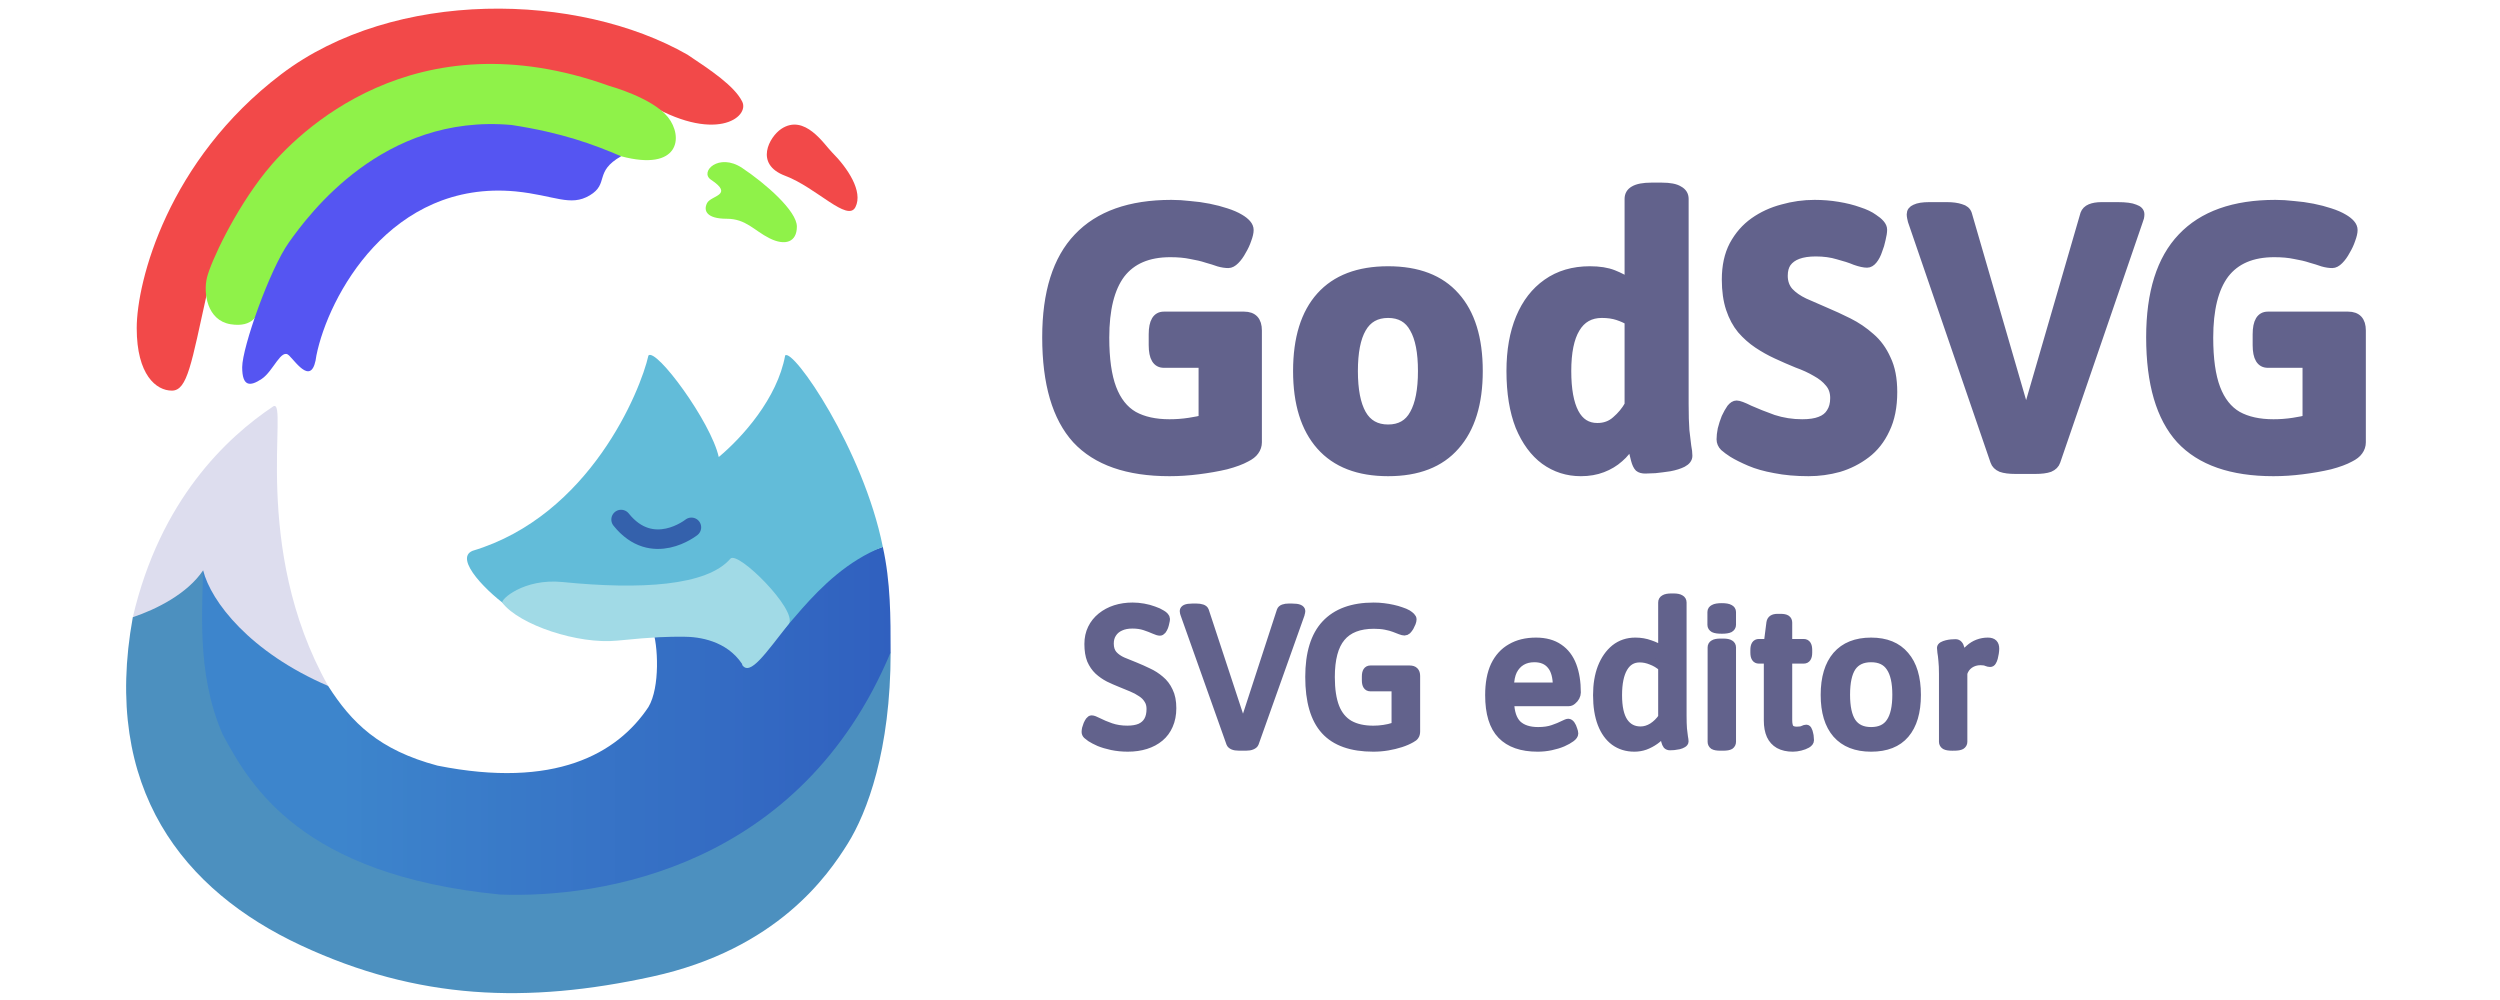
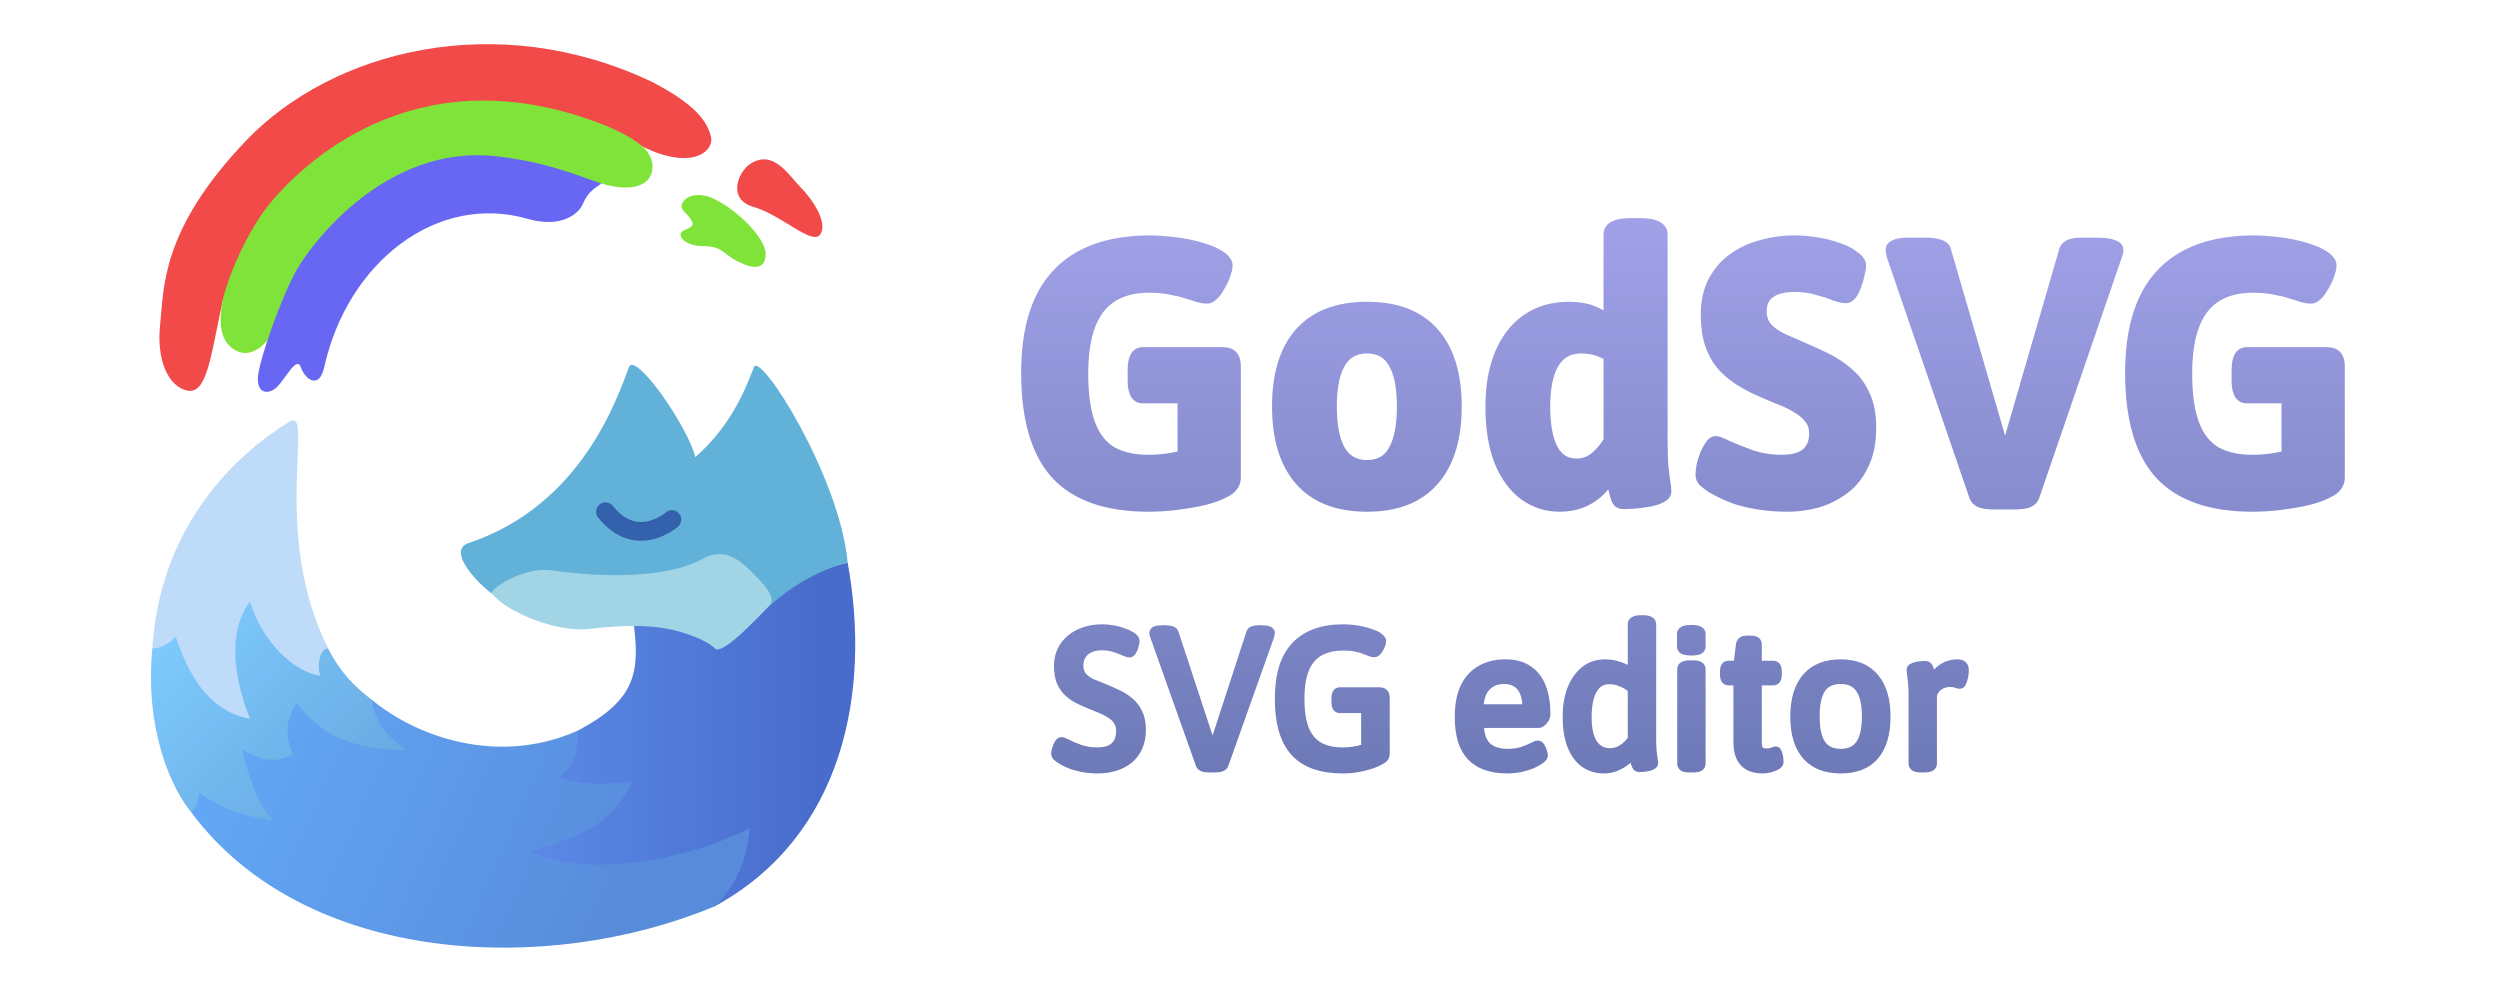
<svg xmlns="http://www.w3.org/2000/svg" width="320" height="128">
-   <linearGradient id="a" x2="1">
-     <stop offset=".2" stop-color="#3d85cc" />
-     <stop offset="1" stop-color="#3060bf" />
+   <linearGradient id="a" x2="1" y2="0">
+     <stop offset=".1" stop-color="#5b8ae6" />
+     <stop offset=".9" stop-color="#496ccc" />
  </linearGradient>
-   <path d="M114 83.5c0 12.5-3 20.5-5.5 24.5s-9 13.5-25 17-30 3-45-4S13 101 17 79l9-8 28 39z" fill="#4c90bf" />
-   <path d="M42 87.8c3 4.7 6.5 8.2 14 10.2 15 3 23-1.5 27-7.5 1.5-2.5 1.25-8 .5-10L113 70c1 4.5 1 9 1 13.5-11.5 27.5-37 31.5-50 31-25.5-2.5-32-14-35.5-20.5C25 86 26 77.5 26 72z" fill="url(#a)" />
-   <path d="M17 79c3.5-15 12-23 18-27 2-1-3 18 7 35.8C32 83.5 27 77 26 73c-2 3-6 5-9 6" fill="#dde" />
-   <path d="M65.5 78c-3-2-7.5-6.5-5-7.5C75.5 66 82 50 83 45.5c1-1 8 8.5 9 13 3-2.5 7.5-7.5 8.5-13 1-1 10 12 12.5 24.5-9 3.5-13.5 13.5-15 12z" fill="#62bcd9" />
-   <path d="M95 85c-2-3-5.5-3.5-7.5-3.5s-3.5 0-8.5.5-12.5-2-14.7-4.84C64 76.8 67 74 72 74.5c10 1 18.5.5 21.5-3 1-1 8.5 6.5 7.5 8.31-3 3.8-5 6.8-6 5.3z" fill="#a1dae6" />
-   <path d="M88.5 67.5s-5 4-9-1" fill="none" stroke="#3461ac" stroke-width="2.5" stroke-linecap="round" />
-   <path d="M26.5 37.5C24.5 46.5 24 50 22 50s-4.5-2-4.5-8 4-21.5 18.5-32.5S74-1 88 7c3 2 6 4 7 6s-3.5 5.5-12.5 0h-35zm80-18c2 2 4 5 3 7s-5-2.5-9-4-2-5-.5-6c3-2 5.5 2 6.5 3" fill="#f24949" />
-   <path d="M78 11s5.5 1.5 7.5 4 1.5 7-6 5h-27L33 40s-.5 2-3.5 1.5-3.5-4-3-6S30 27 34 22 53 2 78 11m13 12c-1.5-1 1-3.5 4-1.5s7 5.5 7 7.5-1.5 2.5-3.5 1.5-3-2.5-5.5-2.5-3-1-2.5-2 3.5-1 .5-3" fill="#8ff249" />
-   <path d="M79.5 20c-3.5 2-1.5 3.5-4 5s-4.5 0-9.5-.5C50 23 42 38 40.5 45.5c-.5 4-2.5 1-3.5 0s-2 2-3.5 3-2.5 1-2.5-1.5 3.5-12.5 6-16 12-16.5 28.5-15c6.5 1 10.5 2.5 14 4" fill="#5555f2" />
-   <path d="M149.694 60.452q-8.064 0-11.952-4.176-3.84-4.224-3.84-13.104 0-8.592 4.032-12.816 4.032-4.272 12-4.272 1.152 0 2.352.144 1.248.096 2.448.336t2.208.576q1.056.336 1.776.768.576.336.912.72t.336.816q0 .48-.288 1.248-.24.72-.672 1.44-.384.72-.864 1.2t-.912.48q-.576 0-1.248-.192-.672-.24-1.536-.48-.864-.288-2.016-.48-1.104-.24-2.64-.24-4.224 0-6.288 2.688-2.016 2.688-2.016 8.112 0 4.08.912 6.48t2.736 3.456q1.824 1.008 4.56 1.008 1.296 0 2.544-.192t1.68-.347V46.58h-4.944q-1.44 0-1.44-2.4v-1.392q0-2.4 1.44-2.4h10.272q1.776 0 1.776 1.92v14.304q0 .624-.384 1.152-.336.48-1.104.864-.96.528-2.592.96-1.632.384-3.552.624-1.872.24-3.696.24m27.984 0q-5.712 0-8.688-3.36t-2.976-9.6q0-6.288 2.976-9.6t8.688-3.312 8.64 3.312q2.976 3.312 2.976 9.6 0 6.24-2.976 9.6-2.928 3.36-8.64 3.36m0-5.616q2.256 0 3.264-1.872 1.056-1.872 1.056-5.472t-1.056-5.424q-1.008-1.872-3.264-1.872t-3.312 1.872q-1.056 1.824-1.056 5.424t1.056 5.472 3.312 1.872m24.672 5.616q-2.592 0-4.656-1.488-2.016-1.488-3.216-4.368-1.152-2.928-1.152-7.104 0-3.936 1.2-6.816t3.456-4.464q2.304-1.632 5.52-1.632 1.824 0 3.024.48t1.92 1.008V25.46q0-.768.672-1.152.72-.432 2.256-.432h1.344q1.536 0 2.208.432.72.384.72 1.152v26.256q0 2.112.096 3.36.144 1.248.24 2.016.144.72.144 1.248 0 .576-.72.96-.672.336-1.68.528-.96.144-1.872.24-.864.048-1.248.048-.576 0-.864-.24-.288-.288-.48-1.008t-.48-2.064q-.528 1.056-1.488 1.872-.912.816-2.16 1.296t-2.784.48m2.112-5.808q1.392 0 2.352-.864 1.008-.864 1.632-1.968V41.108q-.528-.336-1.392-.624t-2.016-.288q-2.208 0-3.312 1.872-1.104 1.824-1.104 5.424 0 3.504.96 5.328t2.88 1.824m27.038 5.808q-2.4 0-4.32-.384-1.872-.336-3.216-.912t-2.208-1.104q-.672-.432-1.104-.816-.432-.432-.432-1.008t.144-1.296q.192-.768.48-1.488.336-.72.672-1.2.384-.48.768-.48.432 0 1.68.624 1.296.576 3.024 1.2 1.776.576 3.696.576 1.392 0 2.256-.336.912-.336 1.344-1.056.48-.72.48-1.824 0-1.152-.672-1.92-.624-.768-1.68-1.344-1.056-.624-2.4-1.104-1.296-.528-2.64-1.152-1.248-.576-2.4-1.344t-2.112-1.872q-.912-1.104-1.44-2.688t-.528-3.744q0-2.592.96-4.416 1.008-1.872 2.64-3.024t3.648-1.68q2.016-.576 4.128-.576 1.536 0 2.976.24 1.488.24 2.688.672 1.2.384 1.92.912.528.336.864.72t.336.768q0 .48-.192 1.248-.144.72-.432 1.44-.24.72-.624 1.2t-.816.48q-.576 0-1.536-.336-.912-.384-2.208-.72-1.248-.384-2.832-.384-1.344 0-2.256.336t-1.392 1.008q-.432.624-.432 1.632 0 1.2.72 2.016.72.768 1.92 1.344 1.248.528 2.64 1.152 1.488.624 3.024 1.392t2.832 1.92q1.296 1.104 2.064 2.832.816 1.68.816 4.224 0 2.832-.96 4.8-.912 1.968-2.496 3.168t-3.504 1.776q-1.92.528-3.888.528m26.5-.288q-1.2 0-1.872-.24-.672-.288-.864-.864l-10.56-30.768q-.048-.24-.096-.432-.048-.24-.048-.432 0-.528.576-.768.576-.288 1.824-.288h2.256q1.056 0 1.776.24.72.192.912.768l7.344 25.296h.192l7.344-25.296q.192-.528.768-.768t1.44-.24h2.064q1.536 0 2.208.288.72.24.72.768 0 .192-.048.432-.048.192-.144.432l-10.56 30.768q-.192.576-.864.864-.672.24-1.872.24zm33 .288q-8.064 0-11.952-4.176-3.84-4.224-3.84-13.104 0-8.592 4.032-12.816 4.032-4.272 12-4.272 1.152 0 2.352.144 1.248.096 2.448.336t2.208.576q1.056.336 1.776.768.576.336.912.72t.336.816q0 .48-.288 1.248-.24.72-.672 1.44-.384.72-.864 1.2t-.912.48q-.576 0-1.248-.192-.672-.24-1.536-.48-.864-.288-2.016-.48-1.104-.24-2.64-.24-4.224 0-6.288 2.688-2.016 2.688-2.016 8.112 0 4.08.912 6.48t2.736 3.456q1.824 1.008 4.56 1.008 1.296 0 2.544-.192t1.68-.347V46.58h-4.944q-1.44 0-1.44-2.4v-1.392q0-2.4 1.44-2.4h10.272q1.776 0 1.776 1.92v14.304q0 .624-.384 1.152-.336.48-1.104.864-.96.528-2.592.96-1.632.384-3.552.624-1.872.24-3.696.24M144.392 95.715q-1.115 0-2.077-.203-.937-.203-1.621-.481-.684-.304-1.115-.583-.253-.177-.456-.355-.177-.177-.177-.405 0-.177.051-.431.076-.279.177-.532.127-.279.253-.456.152-.203.304-.203.253 0 .887.329.633.329 1.571.659.963.329 2.103.329.988 0 1.647-.279.659-.304.988-.887t.329-1.469q0-.709-.329-1.191-.304-.507-.861-.861-.557-.38-1.241-.659t-1.419-.583q-.76-.304-1.495-.659-.735-.38-1.343-.937-.583-.557-.937-1.368-.329-.836-.329-2.052 0-1.115.431-2.001.431-.887 1.216-1.52t1.799-.963q1.039-.329 2.229-.329.684 0 1.393.127t1.317.355q.608.203 1.039.481.228.127.38.304t.152.329q0 .177-.076.456-.051.279-.152.557-.101.253-.253.456-.152.177-.304.177-.253 0-.76-.228t-1.191-.456-1.571-.228q-.912 0-1.545.304-.633.279-.988.836-.355.532-.355 1.292 0 .861.456 1.393.456.507 1.191.836.76.304 1.621.659.811.329 1.647.735.836.38 1.545.988.709.583 1.115 1.469.431.861.431 2.179 0 1.241-.431 2.204-.405.937-1.165 1.571t-1.799.963-2.28.329zm14.208-.127q-.507 0-.785-.127-.279-.127-.355-.329l-5.877-16.543q-.025-.101-.051-.177-.025-.101-.025-.203 0-.203.253-.329.279-.127.887-.127h.481q.431 0 .735.101t.38.329l4.813 14.617h.101l4.763-14.617q.076-.228.355-.329t.684-.101h.405q.659 0 .937.127.279.127.279.329 0 .101-.025.203 0 .076-.051.203l-5.877 16.517q-.076.203-.38.329-.279.127-.76.127zm17.18.127q-4.205 0-6.207-2.204t-2.001-6.865q0-4.535 2.077-6.764 2.103-2.255 6.181-2.255.659 0 1.267.076.633.076 1.191.203.583.127 1.064.304.481.152.836.355.279.177.456.355.177.177.177.355 0 .177-.101.456-.101.253-.253.532-.152.253-.329.431-.177.152-.355.152-.203 0-.532-.127-.304-.127-.785-.304-.456-.177-1.115-.304-.633-.127-1.495-.127-2.812 0-4.155 1.621-1.343 1.596-1.343 5.067 0 2.356.583 3.851.583 1.469 1.799 2.179 1.216.684 3.04.684.684 0 1.343-.101.684-.101 1.216-.279.154-.05.279-.111V87.99h-3.217q-.583 0-.583-.912v-.483q0-.912.583-.912h5.041q.836 0 .836.836v7.093q0 .38-.152.583-.127.203-.431.355-.608.355-1.393.608t-1.672.405-1.849.152zm21.027 0q-3.065 0-4.636-1.621t-1.571-5.117q0-2.28.709-3.8.735-1.52 2.077-2.28 1.343-.785 3.217-.785 1.799 0 2.964.811 1.165.785 1.723 2.255.557 1.469.557 3.471 0 .253-.152.557-.152.279-.405.481-.228.203-.481.203h-7.499q.051 1.925.937 2.812.912.861 2.635.861 1.115 0 1.9-.279.811-.279 1.292-.532.507-.253.659-.253.203 0 .38.253t.279.608q.127.329.127.532 0 .279-.405.583t-1.089.608q-.659.279-1.495.456t-1.723.177zm-3.521-7.853h5.979q0-1.799-.735-2.685-.735-.912-2.128-.912-.937 0-1.621.405t-1.089 1.191q-.38.785-.405 2.001zm15.914 7.853q-1.469 0-2.559-.785-1.064-.785-1.647-2.28-.583-1.52-.583-3.673 0-2.027.583-3.547.608-1.545 1.697-2.432 1.115-.887 2.635-.887 1.013 0 1.9.329.912.304 1.52.76v-6.08q0-.329.279-.481.279-.177.912-.177h.279q.608 0 .887.177.279.152.279.481v14.44q0 1.064.051 1.723.076.659.127 1.039.076.38.076.583 0 .177-.228.304-.203.127-.507.203-.304.051-.633.101-.304.025-.507.025-.253 0-.405-.152-.127-.152-.228-.532-.101-.405-.228-1.064-.431.583-1.039 1.013-.608.431-1.292.684-.659.228-1.368.228zm.785-2.229q.785 0 1.52-.456.735-.481 1.241-1.216V85.43q-.633-.557-1.393-.836-.735-.304-1.469-.304-1.343 0-2.052 1.216t-.709 3.471q0 2.305.76 3.42.76 1.089 2.103 1.089zm10.23 2.103q-.633 0-.887-.152-.253-.177-.253-.481V82.871q0-.304.253-.456.253-.177.887-.177h.355q.633 0 .887.177.253.152.253.456v12.084q0 .304-.253.481-.253.152-.887.152zm.177-14.972q-.735 0-1.039-.152-.304-.177-.304-.481v-1.647q0-.304.304-.456.304-.177 1.039-.177.709 0 1.013.177.304.152.304.456v1.647q0 .304-.304.481-.304.152-1.013.152m9.095 15.099q-1.064 0-1.799-.405-.709-.405-1.064-1.165-.355-.785-.355-1.925v-7.779h-1.14q-.583 0-.583-.912v-.329q0-.912.583-.912h1.14l.329-2.584q.051-.329.279-.481t.659-.152h.38q.532 0 .76.152t.228.481v2.584h1.976q.583 0 .583.912v.329q0 .912-.583.912h-1.976v7.727q0 .735.228 1.039.253.304.861.304.557 0 .785-.127.253-.127.431-.127.152 0 .228.203.101.177.152.456.076.253.076.507.025.228.025.329 0 .279-.38.507-.355.203-.861.329-.507.127-.963.127zm10.013 0q-2.888 0-4.433-1.748-1.52-1.748-1.52-5.016 0-3.293 1.52-5.067 1.545-1.773 4.433-1.773 2.863 0 4.357 1.773 1.52 1.748 1.52 5.067 0 3.293-1.495 5.041-1.469 1.723-4.383 1.723zm0-2.153q1.672 0 2.432-1.14.785-1.14.785-3.496t-.785-3.496q-.76-1.165-2.432-1.165-1.647 0-2.432 1.14-.76 1.14-.76 3.521 0 2.356.76 3.496.785 1.14 2.432 1.14m10.354 2.027q-.608 0-.887-.152-.279-.177-.279-.481v-8.689q0-1.064-.076-1.723-.051-.659-.127-1.039-.051-.38-.051-.583 0-.152.203-.279.228-.127.532-.203t.608-.101q.329-.025.532-.025.253 0 .405.177.152.152.253.557.127.38.228 1.064.355-.659.861-1.089.507-.456 1.115-.684t1.267-.228q.507 0 .735.228t.228.684q0 .253-.051.583-.051.304-.127.608-.076.279-.203.481-.101.177-.279.177-.203 0-.456-.101-.253-.127-.785-.127-.76 0-1.368.405-.583.405-.811 1.115v8.791q0 .304-.279.481-.279.152-.912.152z" fill="#62628c" stroke="#62628c" stroke-linejoin="round" />
+   <linearGradient id="b" x2="1" y2=".2">
+     <stop offset=".1" stop-color="#62a7f5" />
+     <stop offset=".9" stop-color="#588cdb" />
+   </linearGradient>
+   <linearGradient id="c" x2="1" y2="1">
+     <stop offset=".1" stop-color="#7fccff" />
+     <stop offset=".9" stop-color="#67a8e0" />
+   </linearGradient>
+   <linearGradient id="d" x2="0" y2="1">
+     <stop stop-color="#a0a0e6" />
+     <stop stop-color="#6e7ab8" offset="1" />
+   </linearGradient>
+   <path d="M74 93.5c7.5-4 8-7.5 7-14.5l27.5-7c3 16.5-.5 35-17 44l-29-5z" fill="url(#a)" />
+   <path d="M47.5 89.5c6 5 16.5 8.5 26.5 4 0 3.5-1 5-2.5 6 2.5 1 6 1 9.5.5-3 6-7 7-13 9 5.5 3 18 2 28-3-.5 4-1.5 7-4.5 10-21.5 9-52.5 7.5-67-12v-15z" fill="url(#b)" />
+   <path d="M42 83c1.5 3 3.5 5 5.5 6.5.5 2.5 1.5 4.5 4.5 6.5-7 0-11-2-14-6-1.5 2-1.5 4.5-.5 6.5-2.5 1.5-4.5.5-6.5-.5 1 4 2 7 4 9-4-.5-6.5-1.5-9.5-3.5 0 1-.5 2-1 2.5-2.5-3-6-10.5-5-21l12.5-9z" fill="url(#c)" />
+   <path d="M19.5 83c1-16 11-25 17.5-29 3.431-2.112-2.5 14 5 29-1 0-1.5 2-1 3.5-3.5-.5-7.5-4.5-9-9.5-3 4-2 10 0 15-5.5-1-8-6-9.5-10.5-1 1-2 1.5-3 1.5z" fill="#bedcfa" />
+   <path d="M63 76c-1.5-1-6-5.5-3-6.5 14.4-4.8 19-18.5 20.5-22.5.781-2.082 7.5 7.5 8.5 11.5 4-3.5 6-7.5 7.5-11.5.781-2.082 11 14 12 25-7.5 2-11 7-12 7z" fill="#62b1d9" />
+   <path d="M91.5 83c-1-1-3.5-2-6-2.5s-6-.5-10 0-10.5-2-12.5-4.5c-.5-.5 4-3.5 7.5-3 7 1 15 1 19.5-1.5 3.142-1.745 5.5 1 6.5 2s3 3 2 4c-1 1-6 6.5-7 5.5z" fill="#a1d5e6" />
+   <path d="M86 66.5s-4.5 4-8.5-1" fill="none" stroke="#3461ac" stroke-width="2.4" stroke-linecap="round" />
+   <path d="M28.5 38.5c-1.5 7-2 12-4.5 11.5s-4-4-3.5-8.5 0-12 11-23.5 32-17 52-7.5c5.552 2.903 7 5 7.5 7s-3 5-11 0h-31.5zM102.5 24c1.5 1.5 3.5 4.5 2.5 6s-5-2.5-8.5-3.5-2-4.5-.5-5.5c3-2 5 1.5 6.5 3z" fill="#f24949" />
+   <path d="M76 15.5s4.5 1.5 6.5 3.5 1.5 6.5-5.5 4.5h-24l-18 19s-2 3.5-4.5 2.5-2.5-4-2-6.5 3-9 6.5-13 17.5-18.5 41-10zM87.5 27c-1-1 1-3 4-1.5s6.5 5 6.5 7-1.5 2-3.5 1-2-2-4.5-2-3.5-1.5-2.5-2 2-.5 0-2.5z" fill="#7fe339" />
+   <path d="M77 23.5c-2.5 1.5-2 2.5-3 3.5s-3 2-6.5 1c-11.557-3.302-23 5.5-26 19-.659 2.965-2.5 1.5-3 0s-2 1.5-3 2.5-2.5 1-2.5-1 3-10.5 5-14 11.506-16.055 25.5-14.5c6.53.726 10.5 2.5 13.5 3.5z" fill="#6767f4" />
+   <path d="M147 65q-8.064 0-11.952-4.176-3.84-4.224-3.84-13.104 0-8.592 4.032-12.816 4.032-4.272 12-4.272 1.152 0 2.352.144 1.248.096 2.448.336t2.208.576q1.056.336 1.776.768.576.336.912.72t.336.816q0 .48-.288 1.248-.24.72-.672 1.44-.384.72-.864 1.2t-.912.48q-.576 0-1.248-.192-.672-.24-1.536-.48-.864-.288-2.016-.48-1.104-.24-2.64-.24-4.224 0-6.288 2.688-2.016 2.688-2.016 8.112 0 4.08.912 6.48t2.736 3.456q1.824 1.008 4.56 1.008 1.296 0 2.544-.192t1.68-.347v-7.045h-4.944q-1.44 0-1.44-2.4v-1.392q0-2.4 1.44-2.4h10.272q1.776 0 1.776 1.92v14.304q0 .624-.384 1.152-.336.48-1.104.864-.96.528-2.592.96-1.632.384-3.552.624-1.872.24-3.696.24m27.984 0q-5.712 0-8.688-3.36t-2.976-9.6q0-6.288 2.976-9.6t8.688-3.312 8.64 3.312q2.976 3.312 2.976 9.6 0 6.24-2.976 9.6-2.928 3.36-8.64 3.36m0-5.616q2.256 0 3.264-1.872 1.056-1.872 1.056-5.472t-1.056-5.424q-1.008-1.872-3.264-1.872t-3.312 1.872q-1.056 1.824-1.056 5.424t1.056 5.472 3.312 1.872m24.672 5.616q-2.592 0-4.656-1.488-2.016-1.488-3.216-4.368-1.152-2.928-1.152-7.104 0-3.936 1.2-6.816t3.456-4.464q2.304-1.632 5.52-1.632 1.824 0 3.024.48t1.92 1.008v-10.608q0-.768.672-1.152.72-.432 2.256-.432h1.344q1.536 0 2.208.432.72.384.72 1.152v26.256q0 2.112.096 3.36.144 1.248.24 2.016.144.72.144 1.248 0 .576-.72.96-.672.336-1.68.528-.96.144-1.872.24-.864.048-1.248.048-.576 0-.864-.24-.288-.288-.48-1.008t-.48-2.064q-.528 1.056-1.488 1.872-.912.816-2.16 1.296t-2.784.48m2.112-5.808q1.392 0 2.352-.864 1.008-.864 1.632-1.968v-10.704q-.528-.336-1.392-.624t-2.016-.288q-2.208 0-3.312 1.872-1.104 1.824-1.104 5.424 0 3.504.96 5.328t2.88 1.824m27.038 5.808q-2.4 0-4.32-.384-1.872-.336-3.216-.912t-2.208-1.104q-.672-.432-1.104-.816-.432-.432-.432-1.008t.144-1.296q.192-.768.48-1.488.336-.72.672-1.2.384-.48.768-.48.432 0 1.68.624 1.296.576 3.024 1.2 1.776.576 3.696.576 1.392 0 2.256-.336.912-.336 1.344-1.056.48-.72.48-1.824 0-1.152-.672-1.92-.624-.768-1.68-1.344-1.056-.624-2.4-1.104-1.296-.528-2.64-1.152-1.248-.576-2.4-1.344t-2.112-1.872q-.912-1.104-1.44-2.688t-.528-3.744q0-2.592.96-4.416 1.008-1.872 2.64-3.024t3.648-1.68q2.016-.576 4.128-.576 1.536 0 2.976.24 1.488.24 2.688.672 1.2.384 1.92.912.528.336.864.72t.336.768q0 .48-.192 1.248-.144.72-.432 1.44-.24.72-.624 1.2t-.816.48q-.576 0-1.536-.336-.912-.384-2.208-.72-1.248-.384-2.832-.384-1.344 0-2.256.336t-1.392 1.008q-.432.624-.432 1.632 0 1.2.72 2.016.72.768 1.92 1.344 1.248.528 2.64 1.152 1.488.624 3.024 1.392t2.832 1.92q1.296 1.104 2.064 2.832.816 1.68.816 4.224 0 2.832-.96 4.8-.912 1.968-2.496 3.168t-3.504 1.776q-1.92.528-3.888.528m26.5-.288q-1.2 0-1.872-.24-.672-.288-.864-.864l-10.56-30.768q-.048-.24-.096-.432-.048-.24-.048-.432 0-.528.576-.768.576-.288 1.824-.288h2.256q1.056 0 1.776.24.72.192.912.768l7.344 25.296h.192l7.344-25.296q.192-.528.768-.768t1.44-.24h2.064q1.536 0 2.208.288.72.24.72.768 0 .192-.048.432-.048.192-.144.432l-10.56 30.768q-.192.576-.864.864-.672.24-1.872.24zm33 .288q-8.064 0-11.952-4.176-3.84-4.224-3.84-13.104 0-8.592 4.032-12.816 4.032-4.272 12-4.272 1.152 0 2.352.144 1.248.096 2.448.336t2.208.576q1.056.336 1.776.768.576.336.912.72t.336.816q0 .48-.288 1.248-.24.72-.672 1.44-.384.72-.864 1.2t-.912.48q-.576 0-1.248-.192-.672-.24-1.536-.48-.864-.288-2.016-.48-1.104-.24-2.64-.24-4.224 0-6.288 2.688-2.016 2.688-2.016 8.112 0 4.08.912 6.48t2.736 3.456q1.824 1.008 4.56 1.008 1.296 0 2.544-.192t1.68-.347v-7.045h-4.944q-1.44 0-1.44-2.4v-1.392q0-2.4 1.44-2.4h10.272q1.776 0 1.776 1.92v14.304q0 .624-.384 1.152-.336.48-1.104.864-.96.528-2.592.96-1.632.384-3.552.624-1.872.24-3.696.24M140.5 98.5q-1.115 0-2.077-.203-.937-.203-1.621-.481-.684-.304-1.115-.583-.253-.177-.456-.355-.177-.177-.177-.405 0-.177.051-.431.076-.279.177-.532.127-.279.253-.456.152-.203.304-.203.253 0 .887.329.633.329 1.571.659.963.329 2.103.329.988 0 1.647-.279.659-.304.988-.887t.329-1.469q0-.709-.329-1.191-.304-.507-.861-.861-.557-.38-1.241-.659t-1.419-.583q-.76-.304-1.495-.659-.735-.38-1.343-.937-.583-.557-.937-1.368-.329-.836-.329-2.052 0-1.115.431-2.001.431-.887 1.216-1.52t1.799-.963q1.039-.329 2.229-.329.684 0 1.393.127t1.317.355q.608.203 1.039.481.228.127.38.304t.152.329q0 .177-.076.456-.051.279-.152.557-.101.253-.253.456-.152.177-.304.177-.253 0-.76-.228t-1.191-.456-1.571-.228q-.912 0-1.545.304-.633.279-.988.836-.355.532-.355 1.292 0 .861.456 1.393.456.507 1.191.836.76.304 1.621.659.811.329 1.647.735.836.38 1.545.988.709.583 1.115 1.469.431.861.431 2.179 0 1.241-.431 2.204-.405.937-1.165 1.571t-1.799.963-2.28.329zm14.208-.127q-.507 0-.785-.127-.279-.127-.355-.329l-5.877-16.543q-.025-.101-.051-.177-.025-.101-.025-.203 0-.203.253-.329.279-.127.887-.127h.481q.431 0 .735.101t.38.329l4.813 14.617h.101l4.763-14.617q.076-.228.355-.329t.684-.101h.405q.659 0 .937.127.279.127.279.329 0 .101-.025.203 0 .076-.051.203l-5.877 16.517q-.076.203-.38.329-.279.127-.76.127zm17.18.127q-4.205 0-6.207-2.204t-2.001-6.865q0-4.535 2.077-6.764 2.103-2.255 6.181-2.255.659 0 1.267.076.633.076 1.191.203.583.127 1.064.304.481.152.836.355.279.177.456.355.177.177.177.355 0 .177-.101.456-.101.253-.253.532-.152.253-.329.431-.177.152-.355.152-.203 0-.532-.127-.304-.127-.785-.304-.456-.177-1.115-.304-.633-.127-1.495-.127-2.812 0-4.155 1.621-1.343 1.596-1.343 5.067 0 2.356.583 3.851.583 1.469 1.799 2.179 1.216.684 3.04.684.684 0 1.343-.101.684-.101 1.216-.279.154-.05.279-.111v-4.905h-3.217q-.583 0-.583-.912v-.483q0-.912.583-.912h5.041q.836 0 .836.836v7.093q0 .38-.152.583-.127.203-.431.355-.608.355-1.393.608t-1.672.405-1.849.152zm21.027 0q-3.065 0-4.636-1.621t-1.571-5.117q0-2.28.709-3.8.735-1.52 2.077-2.28 1.343-.785 3.217-.785 1.799 0 2.964.811 1.165.785 1.723 2.255.557 1.469.557 3.471 0 .253-.152.557-.152.279-.405.481-.228.203-.481.203h-7.499q.051 1.925.937 2.812.912.861 2.635.861 1.115 0 1.9-.279.811-.279 1.292-.532.507-.253.659-.253.203 0 .38.253t.279.608q.127.329.127.532 0 .279-.405.583t-1.089.608q-.659.279-1.495.456t-1.723.177zm-3.521-7.853h5.979q0-1.799-.735-2.685-.735-.912-2.128-.912-.937 0-1.621.405t-1.089 1.191q-.38.785-.405 2.001zm15.914 7.853q-1.469 0-2.559-.785-1.064-.785-1.647-2.28-.583-1.52-.583-3.673 0-2.027.583-3.547.608-1.545 1.697-2.432 1.115-.887 2.635-.887 1.013 0 1.9.329.912.304 1.52.76v-6.08q0-.329.279-.481.279-.177.912-.177h.279q.608 0 .887.177.279.152.279.481v14.44q0 1.064.051 1.723.076.659.127 1.039.076.38.076.583 0 .177-.228.304-.203.127-.507.203-.304.051-.633.101-.304.025-.507.025-.253 0-.405-.152-.127-.152-.228-.532-.101-.405-.228-1.064-.431.583-1.039 1.013-.608.431-1.292.684-.659.228-1.368.228zm.785-2.229q.785 0 1.52-.456.735-.481 1.241-1.216v-6.384q-.633-.557-1.393-.836-.735-.304-1.469-.304-1.343 0-2.052 1.216t-.709 3.471q0 2.305.76 3.42.76 1.089 2.103 1.089zm10.23 2.103q-.633 0-.887-.152-.253-.177-.253-.481v-12.085q0-.304.253-.456.253-.177.887-.177h.355q.633 0 .887.177.253.152.253.456v12.084q0 .304-.253.481-.253.152-.887.152zm.177-14.972q-.735 0-1.039-.152-.304-.177-.304-.481v-1.647q0-.304.304-.456.304-.177 1.039-.177.709 0 1.013.177.304.152.304.456v1.647q0 .304-.304.481-.304.152-1.013.152m9.095 15.099q-1.064 0-1.799-.405-.709-.405-1.064-1.165-.355-.785-.355-1.925v-7.779h-1.14q-.583 0-.583-.912v-.329q0-.912.583-.912h1.14l.329-2.584q.051-.329.279-.481t.659-.152h.38q.532 0 .76.152t.228.481v2.584h1.976q.583 0 .583.912v.329q0 .912-.583.912h-1.976v7.727q0 .735.228 1.039.253.304.861.304.557 0 .785-.127.253-.127.431-.127.152 0 .228.203.101.177.152.456.076.253.076.507.025.228.025.329 0 .279-.38.507-.355.203-.861.329-.507.127-.963.127zm10.013 0q-2.888 0-4.433-1.748-1.52-1.748-1.52-5.016 0-3.293 1.52-5.067 1.545-1.773 4.433-1.773 2.863 0 4.357 1.773 1.52 1.748 1.52 5.067 0 3.293-1.495 5.041-1.469 1.723-4.383 1.723zm0-2.153q1.672 0 2.432-1.14.785-1.14.785-3.496t-.785-3.496q-.76-1.165-2.432-1.165-1.647 0-2.432 1.14-.76 1.14-.76 3.521 0 2.356.76 3.496.785 1.14 2.432 1.14m10.354 2.027q-.608 0-.887-.152-.279-.177-.279-.481v-8.689q0-1.064-.076-1.723-.051-.659-.127-1.039-.051-.38-.051-.583 0-.152.203-.279.228-.127.532-.203t.608-.101q.329-.025.532-.025.253 0 .405.177.152.152.253.557.127.38.228 1.064.355-.659.861-1.089.507-.456 1.115-.684t1.267-.228q.507 0 .735.228t.228.684q0 .253-.051.583-.051.304-.127.608-.076.279-.203.481-.101.177-.279.177-.203 0-.456-.101-.253-.127-.785-.127-.76 0-1.368.405-.583.405-.811 1.115v8.791q0 .304-.279.481-.279.152-.912.152z" fill="url(#d)" stroke="url(#d)" stroke-linejoin="round" />
</svg>
